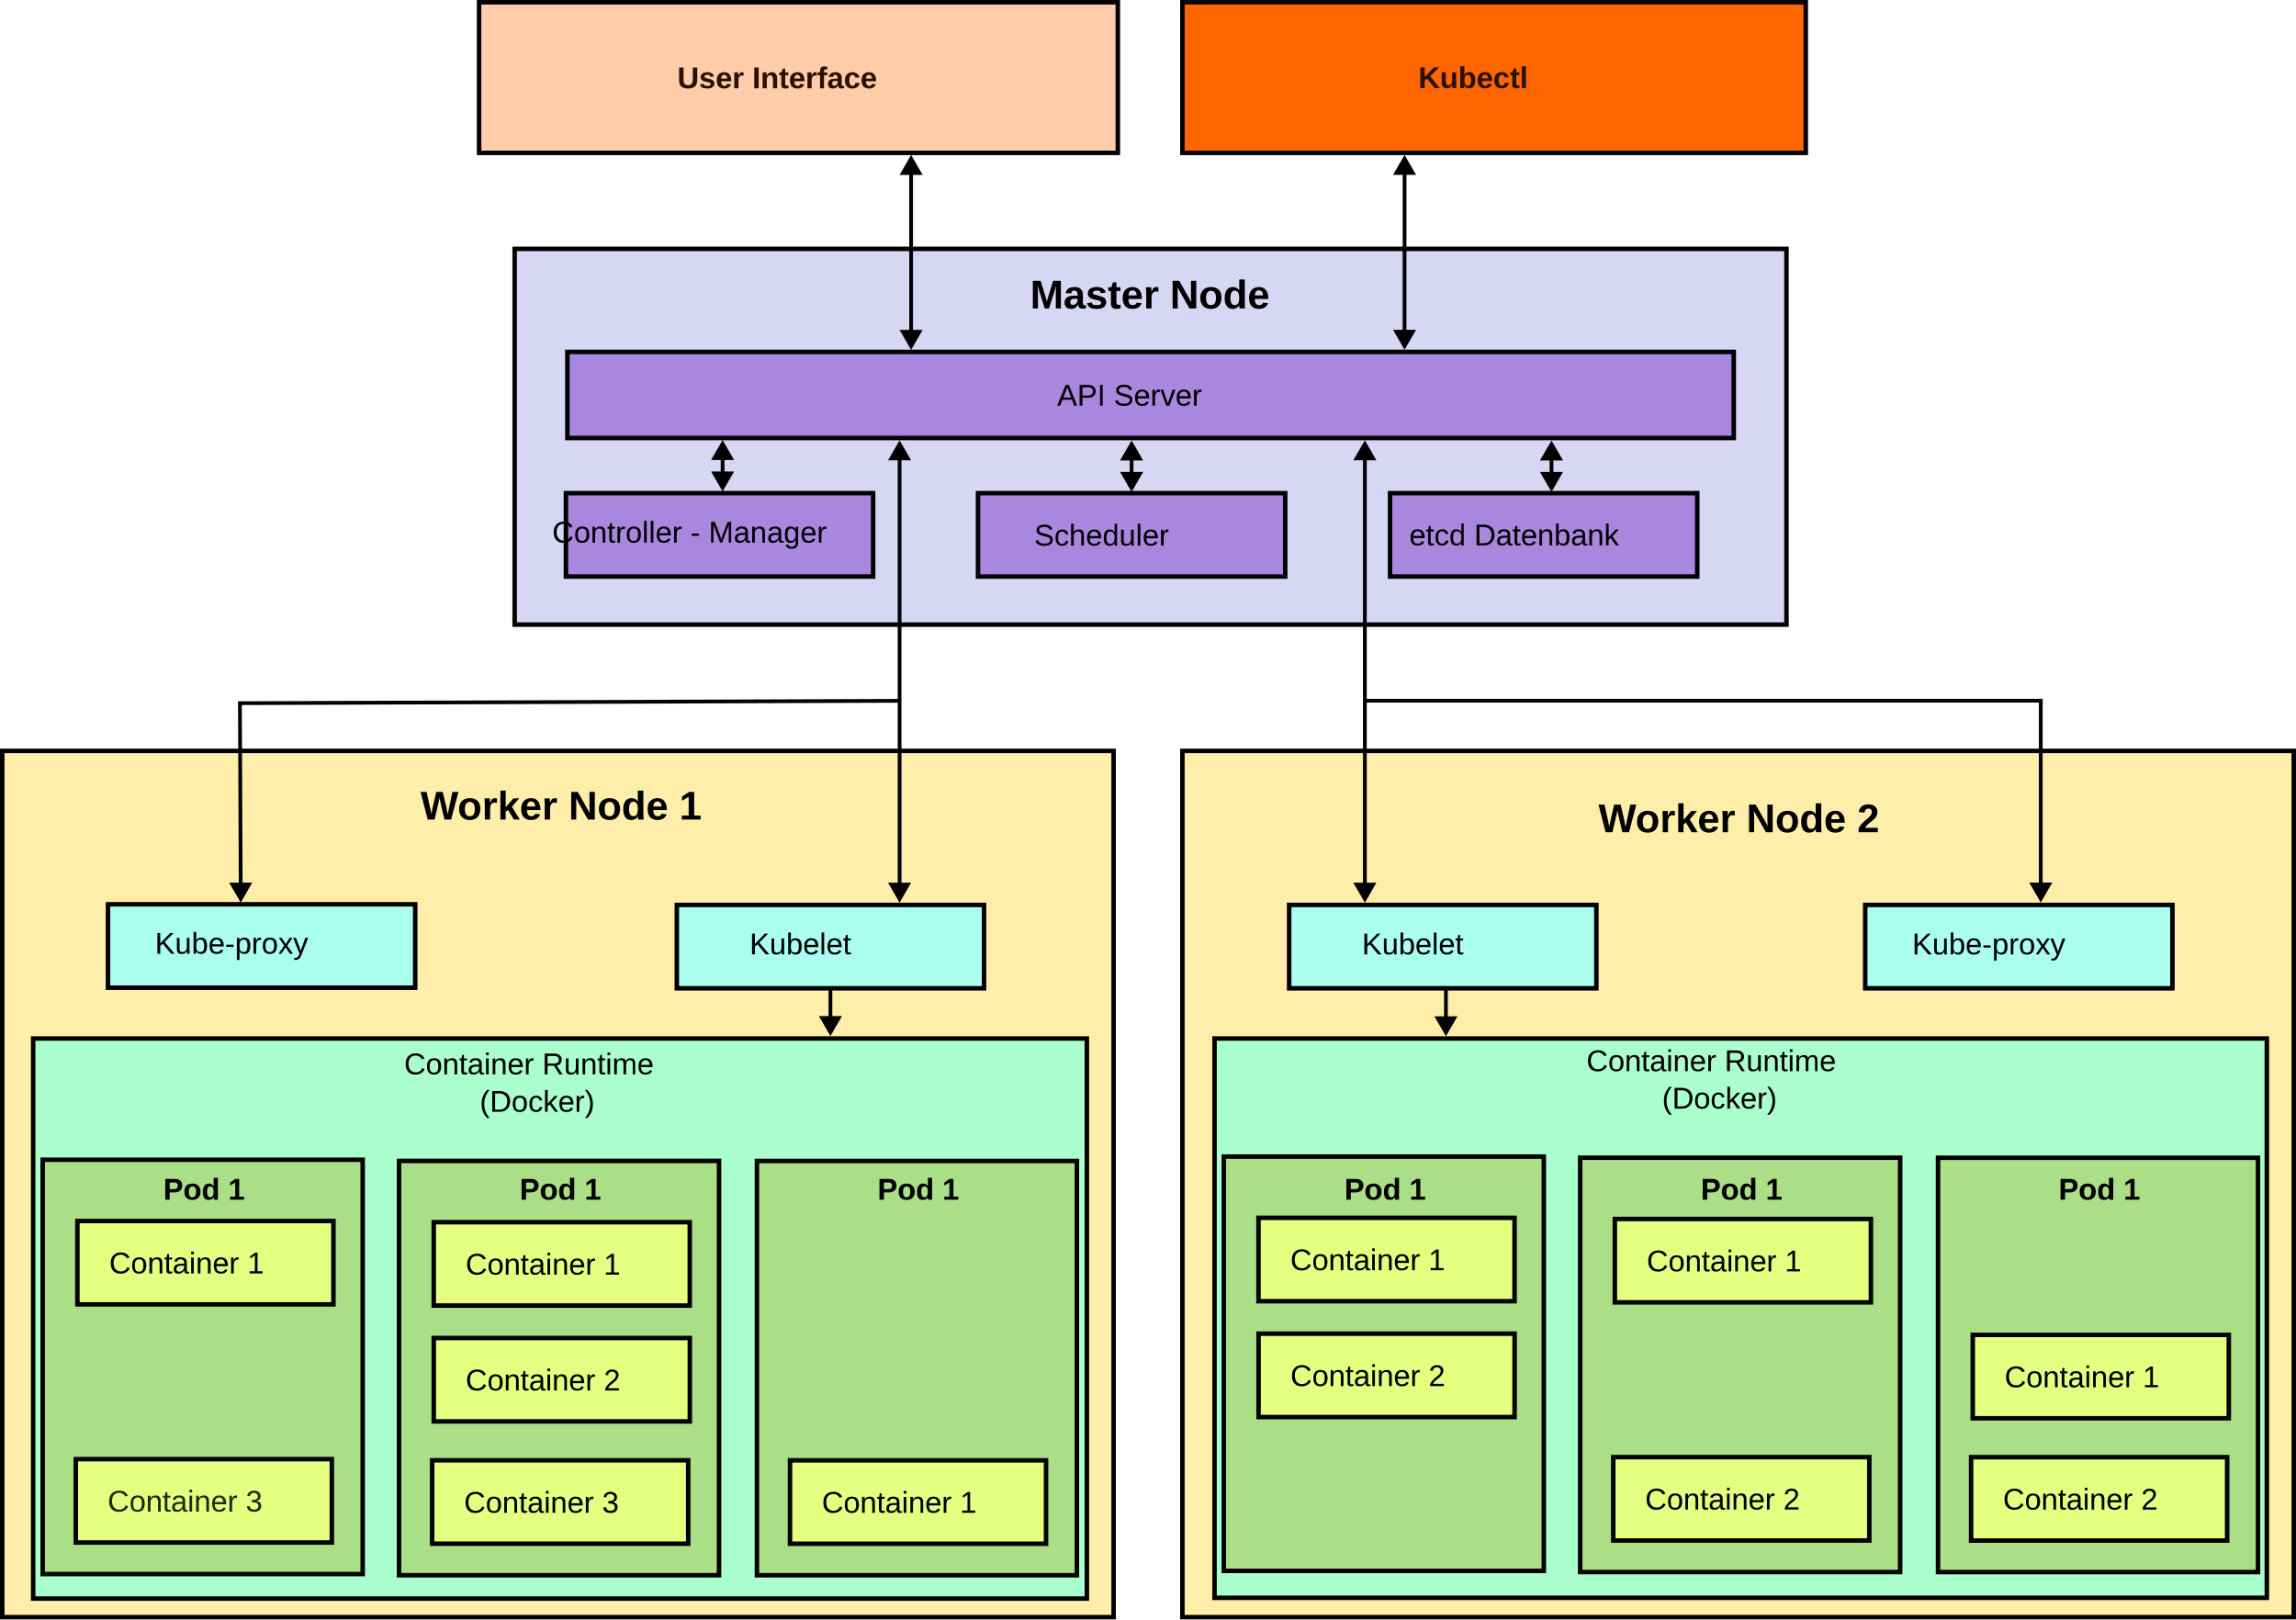
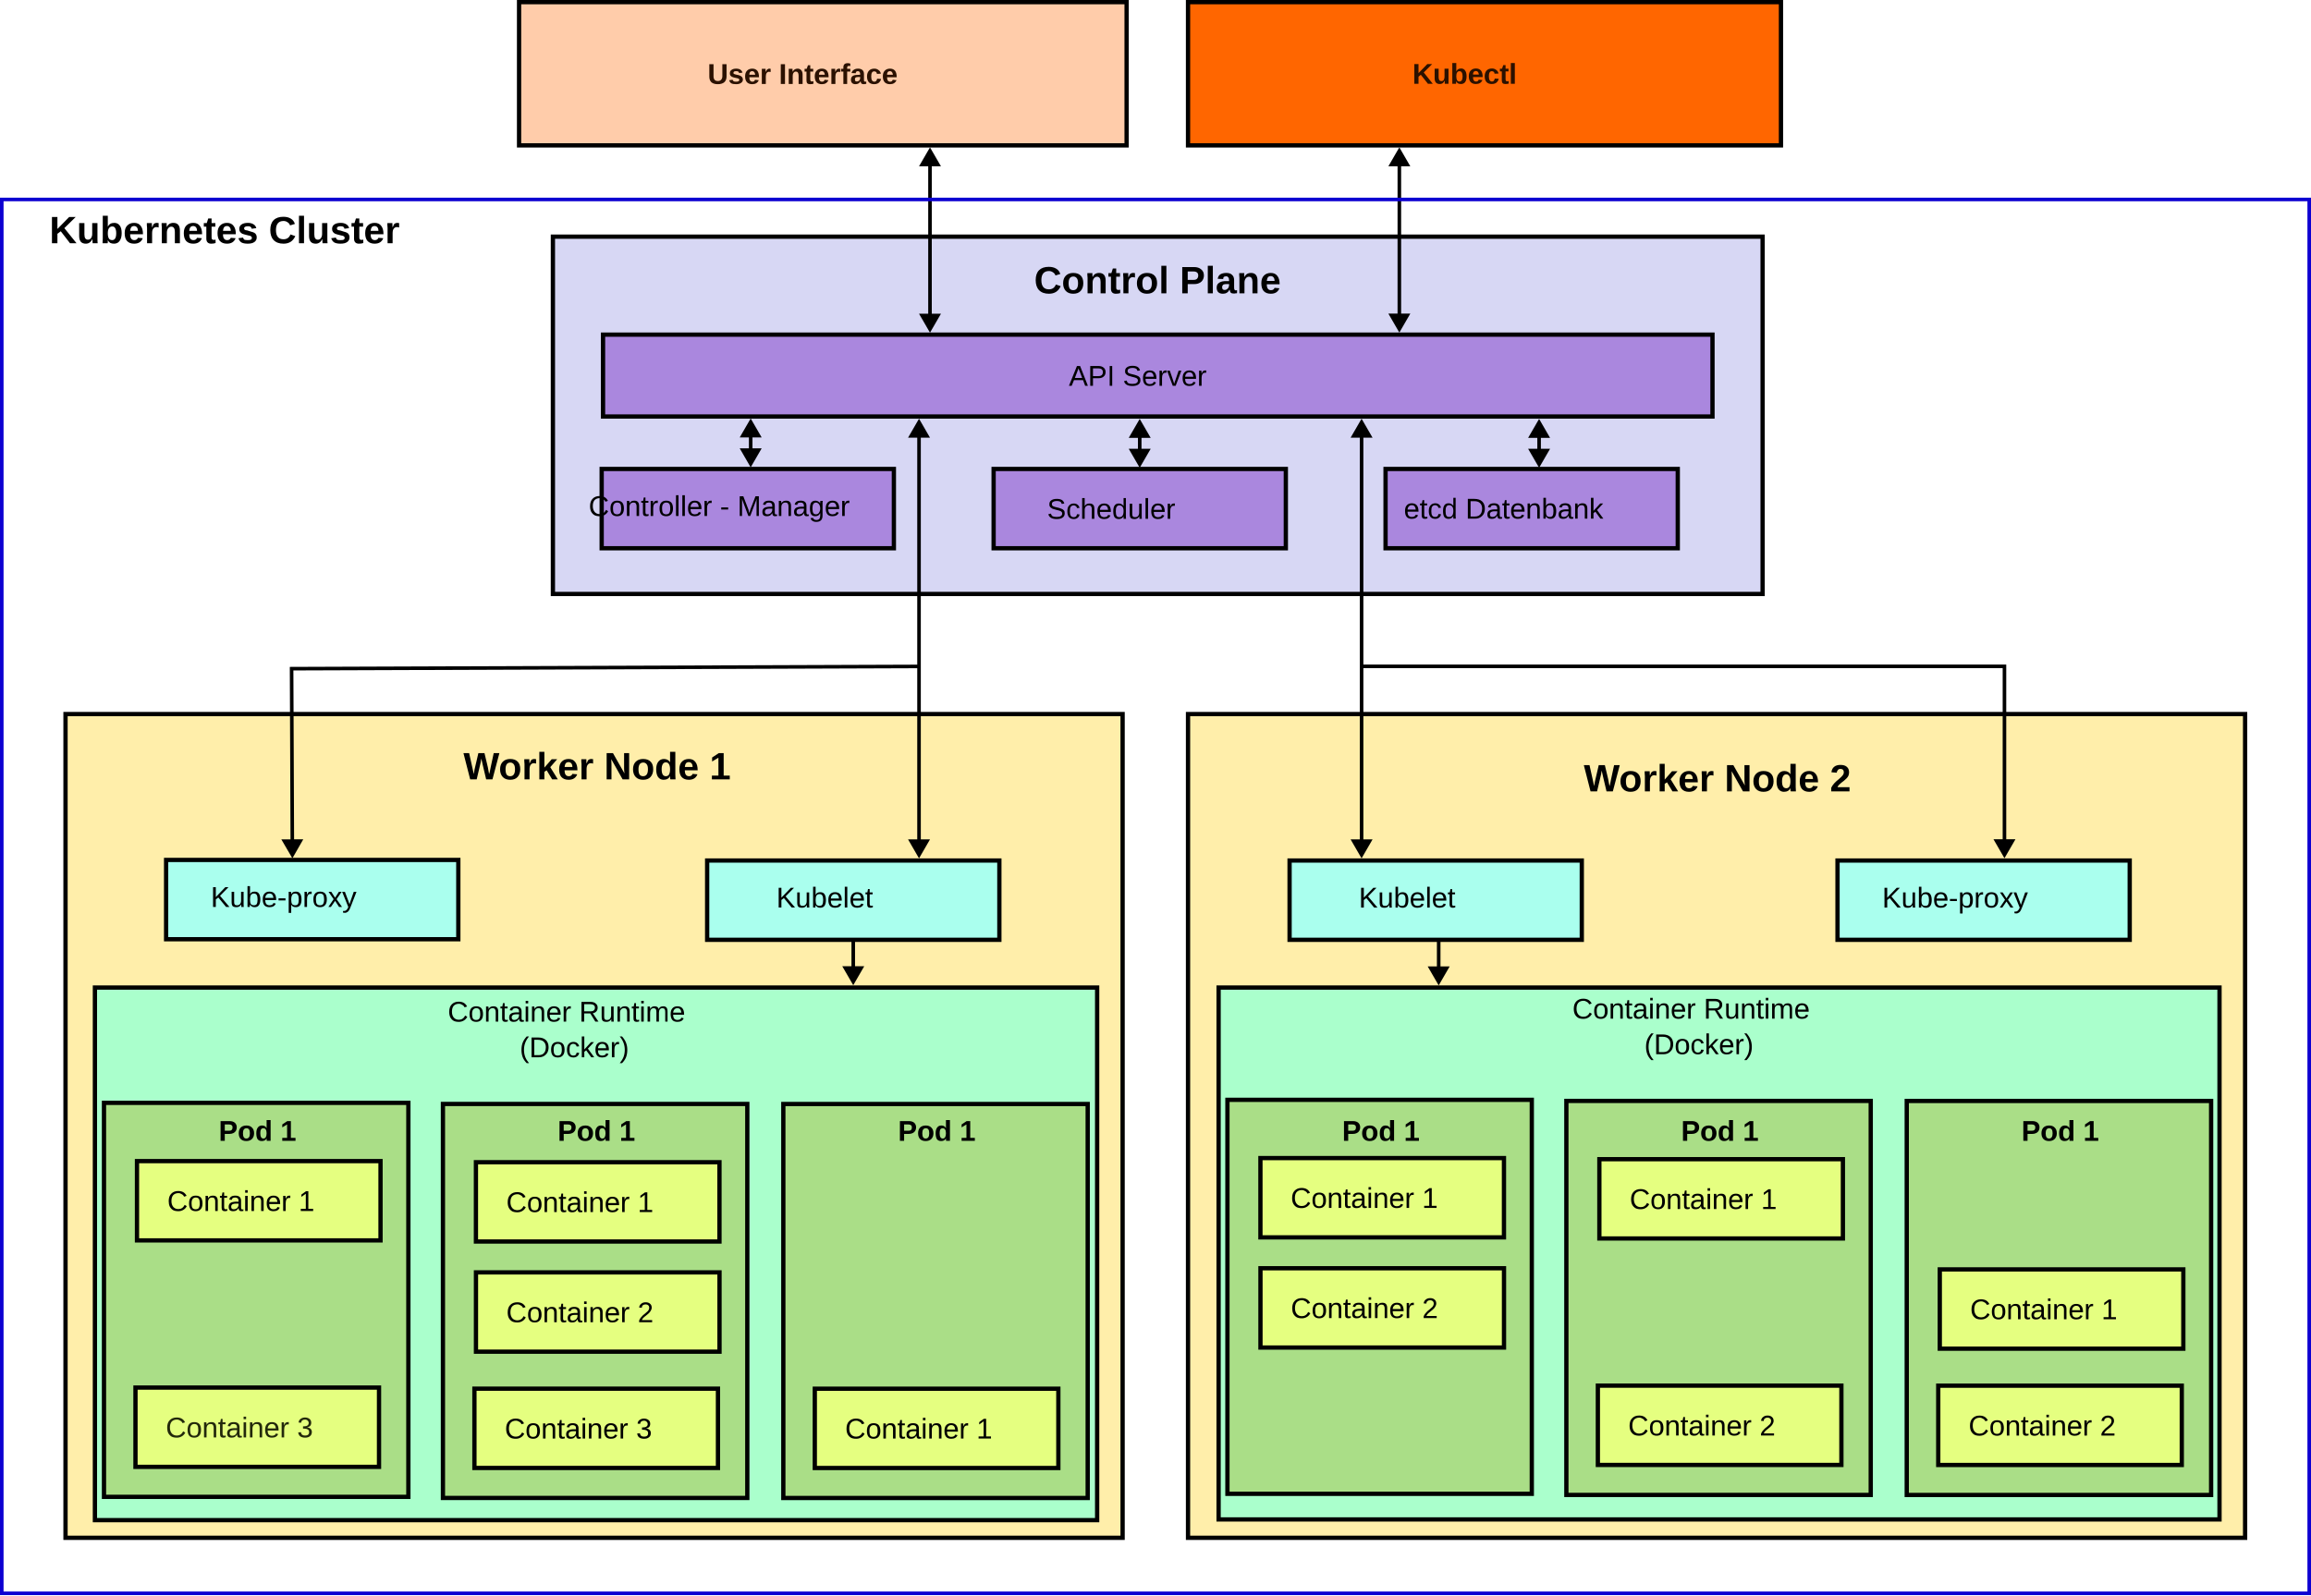
- <svg xmlns="http://www.w3.org/2000/svg" width="162.343mm" height="114.506mm" viewBox="0 0 162.343 114.506" version="1.1" id="svg1">
+ <svg xmlns="http://www.w3.org/2000/svg" width="171.793mm" height="118.607mm" viewBox="0 0 171.793 118.607" version="1.1" id="svg1">
  <defs id="defs1">
    <marker style="overflow:visible" id="marker25" refX="0" refY="0" orient="auto-start-reverse" markerWidth="1" markerHeight="1" viewBox="0 0 1 1" preserveAspectRatio="xMidYMid">
      <path transform="scale(0.5)" style="fill:context-stroke;fill-rule:evenodd;stroke:context-stroke;stroke-width:1pt" d="M 5.77,0 -2.88,5 V -5 Z" id="path25" />
    </marker>
    <marker style="overflow:visible" id="Triangle" refX="0" refY="0" orient="auto-start-reverse" markerWidth="1" markerHeight="1" viewBox="0 0 1 1" preserveAspectRatio="xMidYMid">
      <path transform="scale(0.5)" style="fill:context-stroke;fill-rule:evenodd;stroke:context-stroke;stroke-width:1pt" d="M 5.77,0 -2.88,5 V -5 Z" id="path135" />
    </marker>
    <marker style="overflow:visible" id="Triangle-9" refX="0" refY="0" orient="auto-start-reverse" markerWidth="1" markerHeight="1" viewBox="0 0 1 1" preserveAspectRatio="xMidYMid">
      <path transform="scale(0.5)" style="fill:context-stroke;fill-rule:evenodd;stroke:context-stroke;stroke-width:1pt" d="M 5.77,0 -2.88,5 V -5 Z" id="path135-4" />
    </marker>
    <marker style="overflow:visible" id="marker25-7" refX="0" refY="0" orient="auto-start-reverse" markerWidth="1" markerHeight="1" viewBox="0 0 1 1" preserveAspectRatio="xMidYMid">
      <path transform="scale(0.5)" style="fill:context-stroke;fill-rule:evenodd;stroke:context-stroke;stroke-width:1pt" d="M 5.77,0 -2.88,5 V -5 Z" id="path25-9" />
    </marker>
    <marker style="overflow:visible" id="Triangle-9-8" refX="0" refY="0" orient="auto-start-reverse" markerWidth="1" markerHeight="1" viewBox="0 0 1 1" preserveAspectRatio="xMidYMid">
      <path transform="scale(0.5)" style="fill:context-stroke;fill-rule:evenodd;stroke:context-stroke;stroke-width:1pt" d="M 5.77,0 -2.88,5 V -5 Z" id="path135-4-9" />
    </marker>
    <marker style="overflow:visible" id="marker25-7-3" refX="0" refY="0" orient="auto-start-reverse" markerWidth="1" markerHeight="1" viewBox="0 0 1 1" preserveAspectRatio="xMidYMid">
      <path transform="scale(0.5)" style="fill:context-stroke;fill-rule:evenodd;stroke:context-stroke;stroke-width:1pt" d="M 5.77,0 -2.88,5 V -5 Z" id="path25-9-9" />
    </marker>
    <marker style="overflow:visible" id="Triangle-9-8-6" refX="0" refY="0" orient="auto-start-reverse" markerWidth="1" markerHeight="1" viewBox="0 0 1 1" preserveAspectRatio="xMidYMid">
      <path transform="scale(0.5)" style="fill:context-stroke;fill-rule:evenodd;stroke:context-stroke;stroke-width:1pt" d="M 5.77,0 -2.88,5 V -5 Z" id="path135-4-9-1" />
    </marker>
    <marker style="overflow:visible" id="marker25-7-3-8" refX="0" refY="0" orient="auto-start-reverse" markerWidth="1" markerHeight="1" viewBox="0 0 1 1" preserveAspectRatio="xMidYMid">
      <path transform="scale(0.5)" style="fill:context-stroke;fill-rule:evenodd;stroke:context-stroke;stroke-width:1pt" d="M 5.77,0 -2.88,5 V -5 Z" id="path25-9-9-3" />
    </marker>
    <marker style="overflow:visible" id="Triangle-9-8-9" refX="0" refY="0" orient="auto-start-reverse" markerWidth="1" markerHeight="1" viewBox="0 0 1 1" preserveAspectRatio="xMidYMid">
      <path transform="scale(0.5)" style="fill:context-stroke;fill-rule:evenodd;stroke:context-stroke;stroke-width:1pt" d="M 5.77,0 -2.88,5 V -5 Z" id="path135-4-9-2" />
    </marker>
    <marker style="overflow:visible" id="marker25-7-3-87" refX="0" refY="0" orient="auto-start-reverse" markerWidth="1" markerHeight="1" viewBox="0 0 1 1" preserveAspectRatio="xMidYMid">
      <path transform="scale(0.5)" style="fill:context-stroke;fill-rule:evenodd;stroke:context-stroke;stroke-width:1pt" d="M 5.77,0 -2.88,5 V -5 Z" id="path25-9-9-8" />
    </marker>
    <marker style="overflow:visible" id="Triangle-9-6" refX="0" refY="0" orient="auto-start-reverse" markerWidth="1" markerHeight="1" viewBox="0 0 1 1" preserveAspectRatio="xMidYMid">
      <path transform="scale(0.5)" style="fill:context-stroke;fill-rule:evenodd;stroke:context-stroke;stroke-width:1pt" d="M 5.77,0 -2.88,5 V -5 Z" id="path135-4-3" />
    </marker>
    <marker style="overflow:visible" id="marker25-7-9" refX="0" refY="0" orient="auto-start-reverse" markerWidth="1" markerHeight="1" viewBox="0 0 1 1" preserveAspectRatio="xMidYMid">
      <path transform="scale(0.5)" style="fill:context-stroke;fill-rule:evenodd;stroke:context-stroke;stroke-width:1pt" d="M 5.77,0 -2.88,5 V -5 Z" id="path25-9-4" />
    </marker>
    <marker style="overflow:visible" id="Triangle-9-6-6" refX="0" refY="0" orient="auto-start-reverse" markerWidth="1" markerHeight="1" viewBox="0 0 1 1" preserveAspectRatio="xMidYMid">
      <path transform="scale(0.5)" style="fill:context-stroke;fill-rule:evenodd;stroke:context-stroke;stroke-width:1pt" d="M 5.77,0 -2.88,5 V -5 Z" id="path135-4-3-5" />
    </marker>
    <marker style="overflow:visible" id="marker25-7-9-4" refX="0" refY="0" orient="auto-start-reverse" markerWidth="1" markerHeight="1" viewBox="0 0 1 1" preserveAspectRatio="xMidYMid">
      <path transform="scale(0.5)" style="fill:context-stroke;fill-rule:evenodd;stroke:context-stroke;stroke-width:1pt" d="M 5.77,0 -2.88,5 V -5 Z" id="path25-9-4-9" />
    </marker>
    <marker style="overflow:visible" id="marker25-7-3-7" refX="0" refY="0" orient="auto-start-reverse" markerWidth="1" markerHeight="1" viewBox="0 0 1 1" preserveAspectRatio="xMidYMid">
      <path transform="scale(0.5)" style="fill:context-stroke;fill-rule:evenodd;stroke:context-stroke;stroke-width:1pt" d="M 5.77,0 -2.88,5 V -5 Z" id="path25-9-9-7" />
    </marker>
    <marker style="overflow:visible" id="marker25-7-3-7-7" refX="0" refY="0" orient="auto-start-reverse" markerWidth="1" markerHeight="1" viewBox="0 0 1 1" preserveAspectRatio="xMidYMid">
      <path transform="scale(0.5)" style="fill:context-stroke;fill-rule:evenodd;stroke:context-stroke;stroke-width:1pt" d="M 5.77,0 -2.88,5 V -5 Z" id="path25-9-9-7-9" />
    </marker>
  </defs>
-   <g id="layer1" transform="translate(-17.86103,-22.4591)">
+   <g id="layer1" transform="translate(-13.14987,-22.4591)">
    <rect style="fill:#ffccaa;fill-opacity:1;stroke:#000000;stroke-width:0.318;stroke-linecap:square;stroke-miterlimit:8" id="rect1-4-2-9" width="45.163" height="10.651" x="51.736" y="22.618" />
    <rect style="fill:#d7d7f4;fill-opacity:1;stroke:#000000;stroke-width:0.318;stroke-linecap:square;stroke-miterlimit:8" id="rect1-4-2-9-1-8-0-0-88" width="89.926" height="26.569" x="54.251" y="40.056" />
    <path style="fill:none;stroke:#000000;stroke-width:0.265;stroke-linecap:butt;stroke-linejoin:miter;stroke-dasharray:none;stroke-opacity:1;marker-start:url(#Triangle-9-8-9);marker-end:url(#marker25-7-3-87)" d="m 127.562,54.548 v 1.751" id="path24-9-5-0" />
    <rect style="fill:#ff6600;fill-opacity:1;stroke:#000000;stroke-width:0.318;stroke-linecap:square;stroke-miterlimit:8" id="rect1-4-2-9-3" width="44.078" height="10.651" x="101.464" y="22.618" />
    <rect style="fill:#aa87de;fill-opacity:1;stroke:#000000;stroke-width:0.318;stroke-linecap:square;stroke-miterlimit:8" id="rect1-4-2-9-1-8-0-0-8-4-8-8-9-6-5-6" width="82.473" height="6.088" x="57.978" y="47.342" />
    <g id="g8" transform="translate(26.67825,-12.21517)">
      <rect style="fill:#aa87de;fill-opacity:1;stroke:#000000;stroke-width:0.318;stroke-linecap:square;stroke-miterlimit:8" id="rect1-4-2-9-1-8-0-0-8-4-8-8-9-6-5-6-9" width="21.722" height="5.896" x="31.198" y="69.545" />
      <text xml:space="preserve" style="font-style:normal;font-variant:normal;font-weight:normal;font-stretch:normal;font-size:2.117px;line-height:1.25;font-family:Arial;-inkscape-font-specification:'Arial, Normal';font-variant-ligatures:normal;font-variant-caps:normal;font-variant-numeric:normal;font-variant-east-asian:normal;text-align:center;letter-spacing:0px;word-spacing:0px;text-anchor:middle;fill:#000000;fill-opacity:1;stroke:none;stroke-width:0.265" x="41.992" y="73.041" id="text1-5-8-5-43-1-9-0">
        <tspan id="tspan4" x="41.992" y="73.041">Controller - Manager</tspan>
      </text>
    </g>
    <g id="g9" transform="translate(-7.296087,-12.21517)">
      <rect style="fill:#aa87de;fill-opacity:1;stroke:#000000;stroke-width:0.318;stroke-linecap:square;stroke-miterlimit:8" id="rect1-4-2-9-1-8-0-0-8-4-8-8-9-6-5-6-9-8" width="21.722" height="5.896" x="94.309" y="69.545" />
      <text xml:space="preserve" style="font-style:normal;font-variant:normal;font-weight:normal;font-stretch:normal;font-size:2.117px;line-height:1.25;font-family:Arial;-inkscape-font-specification:'Arial, Normal';font-variant-ligatures:normal;font-variant-caps:normal;font-variant-numeric:normal;font-variant-east-asian:normal;text-align:center;letter-spacing:0px;word-spacing:0px;text-anchor:middle;fill:#000000;fill-opacity:1;stroke:none;stroke-width:0.265" x="105.108" y="73.251" id="text1-5-8-5-43-1-9-0-7">
        <tspan id="tspan5" x="105.108" y="73.251">Scheduler</tspan>
      </text>
    </g>
    <g id="g10" transform="translate(-40.58713,-12.21517)">
      <rect style="fill:#aa87de;fill-opacity:1;stroke:#000000;stroke-width:0.318;stroke-linecap:square;stroke-miterlimit:8" id="rect1-4-2-9-1-8-0-0-8-4-8-8-9-6-5-6-9-9" width="21.722" height="5.896" x="156.735" y="69.545" />
      <text xml:space="preserve" style="font-style:normal;font-variant:normal;font-weight:normal;font-stretch:normal;font-size:2.117px;line-height:1.25;font-family:Arial;-inkscape-font-specification:'Arial, Normal';font-variant-ligatures:normal;font-variant-caps:normal;font-variant-numeric:normal;font-variant-east-asian:normal;text-align:center;letter-spacing:0px;word-spacing:0px;text-anchor:middle;fill:#000000;fill-opacity:1;stroke:none;stroke-width:0.265" x="167.562" y="73.238" id="text1-5-8-5-43-1-9-0-2">
        <tspan id="tspan6" x="167.562" y="73.238">etcd Datenbank</tspan>
      </text>
    </g>
  </g>
-   <g id="layer2" transform="translate(-17.86103,-22.4591)">
+   <g id="layer2" transform="translate(-13.14987,-22.4591)">
    <text xml:space="preserve" style="font-style:normal;font-variant:normal;font-weight:bold;font-stretch:normal;font-size:2.117px;line-height:1.25;font-family:Arial;-inkscape-font-specification:'Arial, Bold';font-variant-ligatures:normal;font-variant-caps:normal;font-variant-numeric:normal;font-variant-east-asian:normal;text-align:center;letter-spacing:0px;word-spacing:0px;text-anchor:middle;fill:#2b1100;stroke-width:0.265" x="74.284" y="28.701" id="text2-4-7-8">
      <tspan id="tspan1" x="74.284" y="28.701">User Interface</tspan>
    </text>
    <text xml:space="preserve" style="font-style:normal;font-variant:normal;font-weight:bold;font-stretch:normal;font-size:2.117px;line-height:1.25;font-family:Arial;-inkscape-font-specification:'Arial, Bold';font-variant-ligatures:normal;font-variant-caps:normal;font-variant-numeric:normal;font-variant-east-asian:normal;text-align:center;letter-spacing:0px;word-spacing:0px;text-anchor:middle;fill:#2b1100;stroke-width:0.265" x="123.497" y="28.689" id="text2-4-7-8-8">
      <tspan id="tspan2" x="123.497" y="28.689">Kubectl</tspan>
    </text>
    <text xml:space="preserve" style="font-style:normal;font-variant:normal;font-weight:normal;font-stretch:normal;font-size:2.117px;line-height:1.25;font-family:Arial;-inkscape-font-specification:'Arial, Normal';font-variant-ligatures:normal;font-variant-caps:normal;font-variant-numeric:normal;font-variant-east-asian:normal;text-align:center;letter-spacing:0px;word-spacing:0px;text-anchor:middle;fill:#000000;fill-opacity:1;stroke:none;stroke-width:0.265" x="99.201" y="51.144" id="text1-5-8-5-43-1-9">
      <tspan id="tspan3" x="99.201" y="51.144">API Server</tspan>
    </text>
-     <text xml:space="preserve" style="font-style:normal;font-variant:normal;font-weight:bold;font-stretch:normal;font-size:2.822px;line-height:1.25;font-family:Arial;-inkscape-font-specification:'Arial, Bold';font-variant-ligatures:normal;font-variant-caps:normal;font-variant-numeric:normal;font-variant-east-asian:normal;letter-spacing:0px;word-spacing:0px;fill:#000000;fill-opacity:1;stroke:none;stroke-width:0.265" x="90.702" y="44.271" id="text17">
-       <tspan id="tspan17" x="90.702" y="44.271">Master Node</tspan>
+     <text xml:space="preserve" style="font-style:normal;font-variant:normal;font-weight:bold;font-stretch:normal;font-size:2.822px;line-height:1.25;font-family:Arial;-inkscape-font-specification:'Arial, Bold';font-variant-ligatures:normal;font-variant-caps:normal;font-variant-numeric:normal;font-variant-east-asian:normal;letter-spacing:0px;word-spacing:0px;fill:#000000;fill-opacity:1;stroke:none;stroke-width:0.265" x="90.031" y="44.271" id="text17">
+       <tspan id="tspan17" x="90.031" y="44.271">Control Plane</tspan>
    </text>
    <rect style="fill:#ffeeaa;fill-opacity:1;stroke:#000000;stroke-width:0.318;stroke-linecap:square;stroke-miterlimit:8" id="rect1-4-2-9-1-8-0-0-88-7" width="78.581" height="61.251" x="18.02" y="75.555" />
    <path style="fill:none;stroke:#000000;stroke-width:0.265;stroke-linecap:butt;stroke-linejoin:miter;stroke-dasharray:none;stroke-opacity:1;marker-end:url(#marker25-7-3-7)" d="m 76.578,92.451 v 2.325" id="path24-9-5-5" />
    <rect style="fill:#aaffcc;fill-opacity:1;stroke:#000000;stroke-width:0.318;stroke-linecap:square;stroke-miterlimit:8" id="rect1-4-2-9-1-8-0-0-8-4-8-8-9-6-5-6-9-5-6-1" width="74.503" height="39.602" x="20.206" y="95.891" />
    <rect style="fill:#aade87;fill-opacity:1;stroke:#000000;stroke-width:0.318;stroke-linecap:square;stroke-miterlimit:8" id="rect1-4-2-9-1-8-0-0-8-4-8-8-9-6-5-6-9-5-6-1-8" width="22.626" height="29.297" x="20.88" y="104.464" />
    <g id="g27" transform="translate(4.233333)">
      <rect style="fill:#aaffee;fill-opacity:1;stroke:#000000;stroke-width:0.318;stroke-linecap:square;stroke-miterlimit:8" id="rect1-4-2-9-1-8-0-0-8-4-8-8-9-6-5-6-9-5" width="21.722" height="5.896" x="61.484" y="86.445" />
      <text xml:space="preserve" style="font-style:normal;font-variant:normal;font-weight:normal;font-stretch:normal;font-size:2.117px;line-height:1.25;font-family:Arial;-inkscape-font-specification:'Arial, Normal';font-variant-ligatures:normal;font-variant-caps:normal;font-variant-numeric:normal;font-variant-east-asian:normal;text-align:center;letter-spacing:0px;word-spacing:0px;text-anchor:middle;fill:#000000;fill-opacity:1;stroke:none;stroke-width:0.265" x="72.277" y="89.941" id="text1-5-8-5-43-1-9-0-24">
        <tspan id="tspan10" x="72.277" y="89.941">Kubelet</tspan>
      </text>
    </g>
    <rect style="fill:#e5ff80;fill-opacity:1;stroke:#000000;stroke-width:0.318;stroke-linecap:square;stroke-miterlimit:8" id="rect1-4-2-9-1-8-0-0-8-4-8-8-9-6-5-6-9-8-0" width="18.104" height="5.896" x="23.333" y="108.796" />
    <rect style="fill:#e5ff80;fill-opacity:1;stroke:#000000;stroke-width:0.318;stroke-linecap:square;stroke-miterlimit:8" id="rect1-4-2-9-1-8-0-0-8-4-8-8-9-6-5-6-9-8-0-5-9" width="18.104" height="5.896" x="23.221" y="125.635" />
    <text xml:space="preserve" style="font-style:normal;font-variant:normal;font-weight:normal;font-stretch:normal;font-size:2.117px;line-height:1.25;font-family:Arial;-inkscape-font-specification:'Arial, Normal';font-variant-ligatures:normal;font-variant-caps:normal;font-variant-numeric:normal;font-variant-east-asian:normal;text-align:center;letter-spacing:0px;word-spacing:0px;text-anchor:middle;fill:#22280b;fill-opacity:1;stroke:none;stroke-width:0.265" x="32.414" y="129.341" id="text1-5-8-5-43-1-9-0-24-6-1-5">
      <tspan id="tspan16" x="32.414" y="129.341">Container 3</tspan>
    </text>
    <rect style="fill:#aade87;fill-opacity:1;stroke:#000000;stroke-width:0.318;stroke-linecap:square;stroke-miterlimit:8" id="rect1-4-2-9-1-8-0-0-8-4-8-8-9-6-5-6-9-5-6-1-8-4" width="22.626" height="29.297" x="46.076" y="104.546" />
    <rect style="fill:#e5ff80;fill-opacity:1;stroke:#000000;stroke-width:0.318;stroke-linecap:square;stroke-miterlimit:8" id="rect1-4-2-9-1-8-0-0-8-4-8-8-9-6-5-6-9-8-0-6" width="18.104" height="5.896" x="48.529" y="108.879" />
    <text xml:space="preserve" style="font-style:normal;font-variant:normal;font-weight:normal;font-stretch:normal;font-size:2.117px;line-height:1.25;font-family:Arial;-inkscape-font-specification:'Arial, Normal';font-variant-ligatures:normal;font-variant-caps:normal;font-variant-numeric:normal;font-variant-east-asian:normal;text-align:center;letter-spacing:0px;word-spacing:0px;text-anchor:middle;fill:#000000;fill-opacity:1;stroke:none;stroke-width:0.265" x="32.527" y="112.502" id="text1-5-8-5-43-1-9-0-24-6">
      <tspan id="tspan14" x="32.527" y="112.502">Container 1</tspan>
    </text>
    <text xml:space="preserve" style="font-style:normal;font-variant:normal;font-weight:normal;font-stretch:normal;font-size:2.117px;line-height:1.25;font-family:Arial;-inkscape-font-specification:'Arial, Normal';font-variant-ligatures:normal;font-variant-caps:normal;font-variant-numeric:normal;font-variant-east-asian:normal;text-align:center;letter-spacing:0px;word-spacing:0px;text-anchor:middle;fill:#000000;fill-opacity:1;stroke:none;stroke-width:0.265" x="57.723" y="112.584" id="text1-5-8-5-43-1-9-0-24-6-4">
      <tspan id="tspan14-6" x="57.723" y="112.584">Container 1</tspan>
    </text>
    <rect style="fill:#e5ff80;fill-opacity:1;stroke:#000000;stroke-width:0.318;stroke-linecap:square;stroke-miterlimit:8" id="rect1-4-2-9-1-8-0-0-8-4-8-8-9-6-5-6-9-8-0-5-6" width="18.104" height="5.896" x="48.532" y="117.07" />
    <text xml:space="preserve" style="font-style:normal;font-variant:normal;font-weight:normal;font-stretch:normal;font-size:2.117px;line-height:1.25;font-family:Arial;-inkscape-font-specification:'Arial, Normal';font-variant-ligatures:normal;font-variant-caps:normal;font-variant-numeric:normal;font-variant-east-asian:normal;text-align:center;letter-spacing:0px;word-spacing:0px;text-anchor:middle;fill:#000000;fill-opacity:1;stroke:none;stroke-width:0.265" x="57.726" y="120.776" id="text1-5-8-5-43-1-9-0-24-6-1-7">
      <tspan id="tspan14-0-8" x="57.726" y="120.776">Container 2</tspan>
    </text>
    <rect style="fill:#e5ff80;fill-opacity:1;stroke:#000000;stroke-width:0.318;stroke-linecap:square;stroke-miterlimit:8" id="rect1-4-2-9-1-8-0-0-8-4-8-8-9-6-5-6-9-8-0-5-9-5" width="18.104" height="5.896" x="48.417" y="125.717" />
    <text xml:space="preserve" style="font-style:normal;font-variant:normal;font-weight:normal;font-stretch:normal;font-size:2.117px;line-height:1.25;font-family:Arial;-inkscape-font-specification:'Arial, Normal';font-variant-ligatures:normal;font-variant-caps:normal;font-variant-numeric:normal;font-variant-east-asian:normal;text-align:center;letter-spacing:0px;word-spacing:0px;text-anchor:middle;fill:#000000;fill-opacity:1;stroke:none;stroke-width:0.265" x="57.611" y="129.423" id="text1-5-8-5-43-1-9-0-24-6-1-5-5">
      <tspan id="tspan14-0-0-1" x="57.611" y="129.423">Container 3</tspan>
    </text>
    <rect style="fill:#aade87;fill-opacity:1;stroke:#000000;stroke-width:0.318;stroke-linecap:square;stroke-miterlimit:8" id="rect1-4-2-9-1-8-0-0-8-4-8-8-9-6-5-6-9-5-6-1-8-1" width="22.626" height="29.297" x="71.38" y="104.549" />
    <rect style="fill:#e5ff80;fill-opacity:1;stroke:#000000;stroke-width:0.318;stroke-linecap:square;stroke-miterlimit:8" id="rect1-4-2-9-1-8-0-0-8-4-8-8-9-6-5-6-9-8-0-5-9-7" width="18.104" height="5.896" x="73.72" y="125.72" />
    <text xml:space="preserve" style="font-style:normal;font-variant:normal;font-weight:normal;font-stretch:normal;font-size:2.117px;line-height:1.25;font-family:Arial;-inkscape-font-specification:'Arial, Normal';font-variant-ligatures:normal;font-variant-caps:normal;font-variant-numeric:normal;font-variant-east-asian:normal;text-align:center;letter-spacing:0px;word-spacing:0px;text-anchor:middle;fill:#000000;fill-opacity:1;stroke:none;stroke-width:0.265" x="82.914" y="129.426" id="text1-5-8-5-43-1-9-0-24-6-1-5-1">
      <tspan id="tspan14-0-0-9" x="82.914" y="129.426">Container 1</tspan>
    </text>
    <g id="g26" transform="translate(-4.233333)">
      <rect style="fill:#aaffee;fill-opacity:1;stroke:#000000;stroke-width:0.318;stroke-linecap:square;stroke-miterlimit:8" id="rect1-4-2-9-1-8-0-0-8-4-8-8-9-6-5-6-9-5-6" width="21.722" height="5.896" x="29.731" y="86.402" />
      <text xml:space="preserve" style="font-style:normal;font-variant:normal;font-weight:normal;font-stretch:normal;font-size:2.117px;line-height:1.25;font-family:Arial;-inkscape-font-specification:'Arial, Normal';font-variant-ligatures:normal;font-variant-caps:normal;font-variant-numeric:normal;font-variant-east-asian:normal;text-align:center;letter-spacing:0px;word-spacing:0px;text-anchor:middle;fill:#000000;fill-opacity:1;stroke:none;stroke-width:0.265" x="40.524" y="89.898" id="text1-5-8-5-43-1-9-0-24-2">
        <tspan id="tspan13" x="40.524" y="89.898">Kube-proxy</tspan>
      </text>
    </g>
    <text xml:space="preserve" style="font-style:normal;font-variant:normal;font-weight:normal;font-stretch:normal;font-size:2.117px;line-height:1.25;font-family:Arial;-inkscape-font-specification:'Arial, Normal';font-variant-ligatures:normal;font-variant-caps:normal;font-variant-numeric:normal;font-variant-east-asian:normal;text-align:center;letter-spacing:0px;word-spacing:0px;text-anchor:middle;fill:#000000;fill-opacity:1;stroke:none;stroke-width:0.265" x="57.319" y="98.426" id="text1-5-8-5-43-1-9-0-24-3">
      <tspan id="tspan11" x="57.319" y="98.426">Container Runtime</tspan>
      <tspan id="tspan12" x="57.319" y="101.072">(Docker)</tspan>
    </text>
    <text xml:space="preserve" style="font-style:normal;font-variant:normal;font-weight:bold;font-stretch:normal;font-size:2.822px;line-height:1.25;font-family:Arial;-inkscape-font-specification:'Arial, Bold';font-variant-ligatures:normal;font-variant-caps:normal;font-variant-numeric:normal;font-variant-east-asian:normal;letter-spacing:0px;word-spacing:0px;fill:#000000;fill-opacity:1;stroke:none;stroke-width:0.265" x="47.602" y="80.412" id="text17-7">
      <tspan id="tspan18" x="47.602" y="80.412">Worker Node 1</tspan>
    </text>
    <text xml:space="preserve" style="font-style:normal;font-variant:normal;font-weight:bold;font-stretch:normal;font-size:2.117px;line-height:1.25;font-family:Arial;-inkscape-font-specification:'Arial, Bold';font-variant-ligatures:normal;font-variant-caps:normal;font-variant-numeric:normal;font-variant-east-asian:normal;letter-spacing:0px;word-spacing:0px;fill:#000000;fill-opacity:1;stroke:none;stroke-width:0.265" x="29.407" y="107.289" id="text17-7-5">
      <tspan id="tspan20" x="29.407" y="107.289">Pod 1</tspan>
    </text>
    <text xml:space="preserve" style="font-style:normal;font-variant:normal;font-weight:bold;font-stretch:normal;font-size:2.117px;line-height:1.25;font-family:Arial;-inkscape-font-specification:'Arial, Bold';font-variant-ligatures:normal;font-variant-caps:normal;font-variant-numeric:normal;font-variant-east-asian:normal;letter-spacing:0px;word-spacing:0px;fill:#000000;fill-opacity:1;stroke:none;stroke-width:0.265" x="54.603" y="107.289" id="text17-7-5-7">
      <tspan id="tspan20-8" x="54.603" y="107.289">Pod 1</tspan>
    </text>
    <text xml:space="preserve" style="font-style:normal;font-variant:normal;font-weight:bold;font-stretch:normal;font-size:2.117px;line-height:1.25;font-family:Arial;-inkscape-font-specification:'Arial, Bold';font-variant-ligatures:normal;font-variant-caps:normal;font-variant-numeric:normal;font-variant-east-asian:normal;letter-spacing:0px;word-spacing:0px;fill:#000000;fill-opacity:1;stroke:none;stroke-width:0.265" x="79.906" y="107.289" id="text17-7-5-9">
      <tspan id="tspan20-4" x="79.906" y="107.289">Pod 1</tspan>
    </text>
    <rect style="fill:#ffeeaa;fill-opacity:1;stroke:#000000;stroke-width:0.318;stroke-linecap:square;stroke-miterlimit:8" id="rect1-4-2-9-1-8-0-0-88-7-97" width="78.581" height="61.251" x="101.464" y="75.555" />
    <path style="fill:none;stroke:#000000;stroke-width:0.265;stroke-linecap:butt;stroke-linejoin:miter;stroke-dasharray:none;stroke-opacity:1;marker-end:url(#marker25-7-3-7-7)" d="m 120.098,92.466 v 2.325" id="path24-9-5-5-1" />
    <g id="g28" transform="translate(32.26785,0.2685852)">
      <rect style="fill:#aaffee;fill-opacity:1;stroke:#000000;stroke-width:0.318;stroke-linecap:square;stroke-miterlimit:8" id="rect1-4-2-9-1-8-0-0-8-4-8-8-9-6-5-6-9-5-6-3" width="21.722" height="5.896" x="117.477" y="86.177" />
      <text xml:space="preserve" style="font-style:normal;font-variant:normal;font-weight:normal;font-stretch:normal;font-size:2.117px;line-height:1.25;font-family:Arial;-inkscape-font-specification:'Arial, Normal';font-variant-ligatures:normal;font-variant-caps:normal;font-variant-numeric:normal;font-variant-east-asian:normal;text-align:center;letter-spacing:0px;word-spacing:0px;text-anchor:middle;fill:#000000;fill-opacity:1;stroke:none;stroke-width:0.265" x="128.27" y="89.673" id="text1-5-8-5-43-1-9-0-24-2-3">
        <tspan id="tspan13-3" x="128.27" y="89.673">Kube-proxy</tspan>
      </text>
    </g>
    <rect style="fill:#aaffcc;fill-opacity:1;stroke:#000000;stroke-width:0.318;stroke-linecap:square;stroke-miterlimit:8" id="rect1-4-2-9-1-8-0-0-8-4-8-8-9-6-5-6-9-5-6-1-9" width="74.405" height="39.549" x="103.737" y="95.891" />
    <rect style="fill:#aade87;fill-opacity:1;stroke:#000000;stroke-width:0.318;stroke-linecap:square;stroke-miterlimit:8" id="rect1-4-2-9-1-8-0-0-8-4-8-8-9-6-5-6-9-5-6-1-8-6" width="22.626" height="29.297" x="104.393" y="104.239" />
    <g id="g29" transform="translate(-40.21669,0.2252731)">
      <rect style="fill:#aaffee;fill-opacity:1;stroke:#000000;stroke-width:0.318;stroke-linecap:square;stroke-miterlimit:8" id="rect1-4-2-9-1-8-0-0-8-4-8-8-9-6-5-6-9-5-1" width="21.722" height="5.896" x="149.23" y="86.22" />
      <text xml:space="preserve" style="font-style:normal;font-variant:normal;font-weight:normal;font-stretch:normal;font-size:2.117px;line-height:1.25;font-family:Arial;-inkscape-font-specification:'Arial, Normal';font-variant-ligatures:normal;font-variant-caps:normal;font-variant-numeric:normal;font-variant-east-asian:normal;text-align:center;letter-spacing:0px;word-spacing:0px;text-anchor:middle;fill:#000000;fill-opacity:1;stroke:none;stroke-width:0.265" x="160.023" y="89.716" id="text1-5-8-5-43-1-9-0-24-39">
        <tspan id="tspan10-1" x="160.023" y="89.716">Kubelet</tspan>
      </text>
    </g>
    <rect style="fill:#e5ff80;fill-opacity:1;stroke:#000000;stroke-width:0.318;stroke-linecap:square;stroke-miterlimit:8" id="rect1-4-2-9-1-8-0-0-8-4-8-8-9-6-5-6-9-8-0-58" width="18.104" height="5.896" x="106.846" y="108.571" />
    <text xml:space="preserve" style="font-style:normal;font-variant:normal;font-weight:normal;font-stretch:normal;font-size:2.117px;line-height:1.25;font-family:Arial;-inkscape-font-specification:'Arial, Normal';font-variant-ligatures:normal;font-variant-caps:normal;font-variant-numeric:normal;font-variant-east-asian:normal;text-align:center;letter-spacing:0px;word-spacing:0px;text-anchor:middle;fill:#000000;fill-opacity:1;stroke:none;stroke-width:0.265" x="116.039" y="112.277" id="text1-5-8-5-43-1-9-0-24-6-40">
      <tspan id="tspan14-2" x="116.039" y="112.277">Container 1</tspan>
    </text>
    <rect style="fill:#e5ff80;fill-opacity:1;stroke:#000000;stroke-width:0.318;stroke-linecap:square;stroke-miterlimit:8" id="rect1-4-2-9-1-8-0-0-8-4-8-8-9-6-5-6-9-8-0-5-4" width="18.104" height="5.896" x="106.849" y="116.763" />
    <text xml:space="preserve" style="font-style:normal;font-variant:normal;font-weight:normal;font-stretch:normal;font-size:2.117px;line-height:1.25;font-family:Arial;-inkscape-font-specification:'Arial, Normal';font-variant-ligatures:normal;font-variant-caps:normal;font-variant-numeric:normal;font-variant-east-asian:normal;text-align:center;letter-spacing:0px;word-spacing:0px;text-anchor:middle;fill:#000000;fill-opacity:1;stroke:none;stroke-width:0.265" x="116.043" y="120.468" id="text1-5-8-5-43-1-9-0-24-6-1-1">
      <tspan id="tspan14-0-1" x="116.043" y="120.468">Container 2</tspan>
    </text>
    <rect style="fill:#aade87;fill-opacity:1;stroke:#000000;stroke-width:0.318;stroke-linecap:square;stroke-miterlimit:8" id="rect1-4-2-9-1-8-0-0-8-4-8-8-9-6-5-6-9-5-6-1-8-4-7" width="22.626" height="29.297" x="129.589" y="104.321" />
    <rect style="fill:#e5ff80;fill-opacity:1;stroke:#000000;stroke-width:0.318;stroke-linecap:square;stroke-miterlimit:8" id="rect1-4-2-9-1-8-0-0-8-4-8-8-9-6-5-6-9-8-0-6-0" width="18.104" height="5.896" x="132.042" y="108.653" />
    <text xml:space="preserve" style="font-style:normal;font-variant:normal;font-weight:normal;font-stretch:normal;font-size:2.117px;line-height:1.25;font-family:Arial;-inkscape-font-specification:'Arial, Normal';font-variant-ligatures:normal;font-variant-caps:normal;font-variant-numeric:normal;font-variant-east-asian:normal;text-align:center;letter-spacing:0px;word-spacing:0px;text-anchor:middle;fill:#000000;fill-opacity:1;stroke:none;stroke-width:0.265" x="141.236" y="112.359" id="text1-5-8-5-43-1-9-0-24-6-4-5">
      <tspan id="tspan14-6-2" x="141.236" y="112.359">Container 1</tspan>
    </text>
    <rect style="fill:#e5ff80;fill-opacity:1;stroke:#000000;stroke-width:0.318;stroke-linecap:square;stroke-miterlimit:8" id="rect1-4-2-9-1-8-0-0-8-4-8-8-9-6-5-6-9-8-0-5-9-5-7" width="18.104" height="5.896" x="131.93" y="125.492" />
    <text xml:space="preserve" style="font-style:normal;font-variant:normal;font-weight:normal;font-stretch:normal;font-size:2.117px;line-height:1.25;font-family:Arial;-inkscape-font-specification:'Arial, Normal';font-variant-ligatures:normal;font-variant-caps:normal;font-variant-numeric:normal;font-variant-east-asian:normal;text-align:center;letter-spacing:0px;word-spacing:0px;text-anchor:middle;fill:#000000;fill-opacity:1;stroke:none;stroke-width:0.265" x="141.123" y="129.198" id="text1-5-8-5-43-1-9-0-24-6-1-5-5-4">
      <tspan id="tspan14-0-0-1-4" x="141.123" y="129.198">Container 2</tspan>
    </text>
    <rect style="fill:#aade87;fill-opacity:1;stroke:#000000;stroke-width:0.318;stroke-linecap:square;stroke-miterlimit:8" id="rect1-4-2-9-1-8-0-0-8-4-8-8-9-6-5-6-9-5-6-1-8-1-3" width="22.626" height="29.297" x="154.892" y="104.324" />
    <rect style="fill:#e5ff80;fill-opacity:1;stroke:#000000;stroke-width:0.318;stroke-linecap:square;stroke-miterlimit:8" id="rect1-4-2-9-1-8-0-0-8-4-8-8-9-6-5-6-9-8-0-5-1-7" width="18.104" height="5.896" x="157.348" y="116.848" />
    <text xml:space="preserve" style="font-style:normal;font-variant:normal;font-weight:normal;font-stretch:normal;font-size:2.117px;line-height:1.25;font-family:Arial;-inkscape-font-specification:'Arial, Normal';font-variant-ligatures:normal;font-variant-caps:normal;font-variant-numeric:normal;font-variant-east-asian:normal;text-align:center;letter-spacing:0px;word-spacing:0px;text-anchor:middle;fill:#000000;fill-opacity:1;stroke:none;stroke-width:0.265" x="166.542" y="120.553" id="text1-5-8-5-43-1-9-0-24-6-1-0-8">
      <tspan id="tspan14-0-02-8" x="166.542" y="120.553">Container 1</tspan>
    </text>
    <rect style="fill:#e5ff80;fill-opacity:1;stroke:#000000;stroke-width:0.318;stroke-linecap:square;stroke-miterlimit:8" id="rect1-4-2-9-1-8-0-0-8-4-8-8-9-6-5-6-9-8-0-5-9-7-7" width="18.104" height="5.896" x="157.233" y="125.495" />
    <text xml:space="preserve" style="font-style:normal;font-variant:normal;font-weight:normal;font-stretch:normal;font-size:2.117px;line-height:1.25;font-family:Arial;-inkscape-font-specification:'Arial, Normal';font-variant-ligatures:normal;font-variant-caps:normal;font-variant-numeric:normal;font-variant-east-asian:normal;text-align:center;letter-spacing:0px;word-spacing:0px;text-anchor:middle;fill:#000000;fill-opacity:1;stroke:none;stroke-width:0.265" x="166.427" y="129.201" id="text1-5-8-5-43-1-9-0-24-6-1-5-1-1">
      <tspan id="tspan14-0-0-9-6" x="166.427" y="129.201">Container 2</tspan>
    </text>
    <text xml:space="preserve" style="font-style:normal;font-variant:normal;font-weight:normal;font-stretch:normal;font-size:2.117px;line-height:1.25;font-family:Arial;-inkscape-font-specification:'Arial, Normal';font-variant-ligatures:normal;font-variant-caps:normal;font-variant-numeric:normal;font-variant-east-asian:normal;text-align:center;letter-spacing:0px;word-spacing:0px;text-anchor:middle;fill:#000000;fill-opacity:1;stroke:none;stroke-width:0.265" x="140.916" y="98.201" id="text1-5-8-5-43-1-9-0-24-3-3">
      <tspan id="tspan11-9" x="140.916" y="98.201">Container Runtime</tspan>
      <tspan id="tspan12-7" x="140.916" y="100.847">(Docker)</tspan>
    </text>
    <text xml:space="preserve" style="font-style:normal;font-variant:normal;font-weight:bold;font-stretch:normal;font-size:2.822px;line-height:1.25;font-family:Arial;-inkscape-font-specification:'Arial, Bold';font-variant-ligatures:normal;font-variant-caps:normal;font-variant-numeric:normal;font-variant-east-asian:normal;letter-spacing:0px;word-spacing:0px;fill:#000000;fill-opacity:1;stroke:none;stroke-width:0.265" x="130.888" y="81.303" id="text17-7-2">
      <tspan id="tspan19" x="130.888" y="81.303">Worker Node 2</tspan>
    </text>
    <text xml:space="preserve" style="font-style:normal;font-variant:normal;font-weight:bold;font-stretch:normal;font-size:2.117px;line-height:1.25;font-family:Arial;-inkscape-font-specification:'Arial, Bold';font-variant-ligatures:normal;font-variant-caps:normal;font-variant-numeric:normal;font-variant-east-asian:normal;letter-spacing:0px;word-spacing:0px;fill:#000000;fill-opacity:1;stroke:none;stroke-width:0.265" x="112.919" y="107.289" id="text17-7-5-93">
      <tspan id="tspan20-6" x="112.919" y="107.289">Pod 1</tspan>
    </text>
    <text xml:space="preserve" style="font-style:normal;font-variant:normal;font-weight:bold;font-stretch:normal;font-size:2.117px;line-height:1.25;font-family:Arial;-inkscape-font-specification:'Arial, Bold';font-variant-ligatures:normal;font-variant-caps:normal;font-variant-numeric:normal;font-variant-east-asian:normal;letter-spacing:0px;word-spacing:0px;fill:#000000;fill-opacity:1;stroke:none;stroke-width:0.265" x="138.116" y="107.289" id="text17-7-5-7-1">
      <tspan id="tspan20-8-7" x="138.116" y="107.289">Pod 1</tspan>
    </text>
    <text xml:space="preserve" style="font-style:normal;font-variant:normal;font-weight:bold;font-stretch:normal;font-size:2.117px;line-height:1.25;font-family:Arial;-inkscape-font-specification:'Arial, Bold';font-variant-ligatures:normal;font-variant-caps:normal;font-variant-numeric:normal;font-variant-east-asian:normal;letter-spacing:0px;word-spacing:0px;fill:#000000;fill-opacity:1;stroke:none;stroke-width:0.265" x="163.419" y="107.289" id="text17-7-5-9-8">
      <tspan id="tspan20-4-6" x="163.419" y="107.289">Pod 1</tspan>
    </text>
    <path style="fill:none;stroke:#000000;stroke-width:0.265;stroke-linecap:butt;stroke-linejoin:miter;stroke-dasharray:none;stroke-opacity:1;marker-start:url(#Triangle);marker-end:url(#marker25)" d="M 117.173,34.355 V 46.248" id="path24" />
    <path style="fill:none;stroke:#000000;stroke-width:0.265;stroke-linecap:butt;stroke-linejoin:miter;stroke-dasharray:none;stroke-opacity:1;marker-start:url(#Triangle-9);marker-end:url(#marker25-7)" d="M 82.283,34.356 V 46.256" id="path24-9" />
    <path style="fill:none;stroke:#000000;stroke-width:0.265;stroke-linecap:butt;stroke-linejoin:miter;stroke-dasharray:none;stroke-opacity:1;marker-start:url(#Triangle-9-6);marker-end:url(#marker25-7-9)" d="M 81.468,54.534 V 85.344" id="path24-9-3" />
    <path style="fill:none;stroke:#000000;stroke-width:0.265;stroke-linecap:butt;stroke-linejoin:miter;stroke-dasharray:none;stroke-opacity:1;marker-start:url(#Triangle-9-6-6);marker-end:url(#marker25-7-9-4)" d="M 114.366,54.534 V 85.344" id="path24-9-3-2" />
    <path style="fill:none;stroke:#000000;stroke-width:0.265;stroke-linecap:butt;stroke-linejoin:miter;stroke-dasharray:none;stroke-opacity:1;marker-start:url(#Triangle-9-8);marker-end:url(#marker25-7-3)" d="m 68.954,54.516 v 1.751" id="path24-9-5" />
    <path style="fill:none;stroke:#000000;stroke-width:0.265;stroke-linecap:butt;stroke-linejoin:miter;stroke-dasharray:none;stroke-opacity:1;marker-start:url(#Triangle-9-8-6);marker-end:url(#marker25-7-3-8)" d="m 97.873,54.548 v 1.751" id="path24-9-5-2" />
    <path style="fill:none;stroke:#000000;stroke-width:0.265px;stroke-linecap:butt;stroke-linejoin:miter;stroke-opacity:1;marker-end:url(#marker25)" d="m 81.468,72.013 -46.642,0.167 0.055,13.16" id="path29" />
    <path style="fill:none;stroke:#000000;stroke-width:0.265px;stroke-linecap:butt;stroke-linejoin:miter;stroke-opacity:1;marker-end:url(#marker25)" d="m 114.366,72.006 h 47.79 v 13.329" id="path30" />
+     <rect style="fill:none;stroke:#0d00d1;stroke-width:0.265;stroke-linecap:square;stroke-miterlimit:8;stroke-opacity:1" id="rect1" width="171.528" height="103.643" x="13.282" y="37.291" />
+     <text xml:space="preserve" style="font-style:normal;font-variant:normal;font-weight:bold;font-stretch:normal;font-size:2.822px;line-height:1.25;font-family:Arial;-inkscape-font-specification:'Arial, Bold';font-variant-ligatures:normal;font-variant-caps:normal;font-variant-numeric:normal;font-variant-east-asian:normal;letter-spacing:0px;word-spacing:0px;fill:#000000;fill-opacity:1;stroke:none;stroke-width:0.265" x="16.824" y="40.547" id="text7">
+       <tspan id="tspan7" style="font-style:normal;font-variant:normal;font-weight:bold;font-stretch:normal;font-size:2.822px;font-family:Arial;-inkscape-font-specification:'Arial, Bold';font-variant-ligatures:normal;font-variant-caps:normal;font-variant-numeric:normal;font-variant-east-asian:normal;stroke-width:0.265" x="16.824" y="40.547">Kubernetes Cluster</tspan>
+     </text>
  </g>
</svg>
